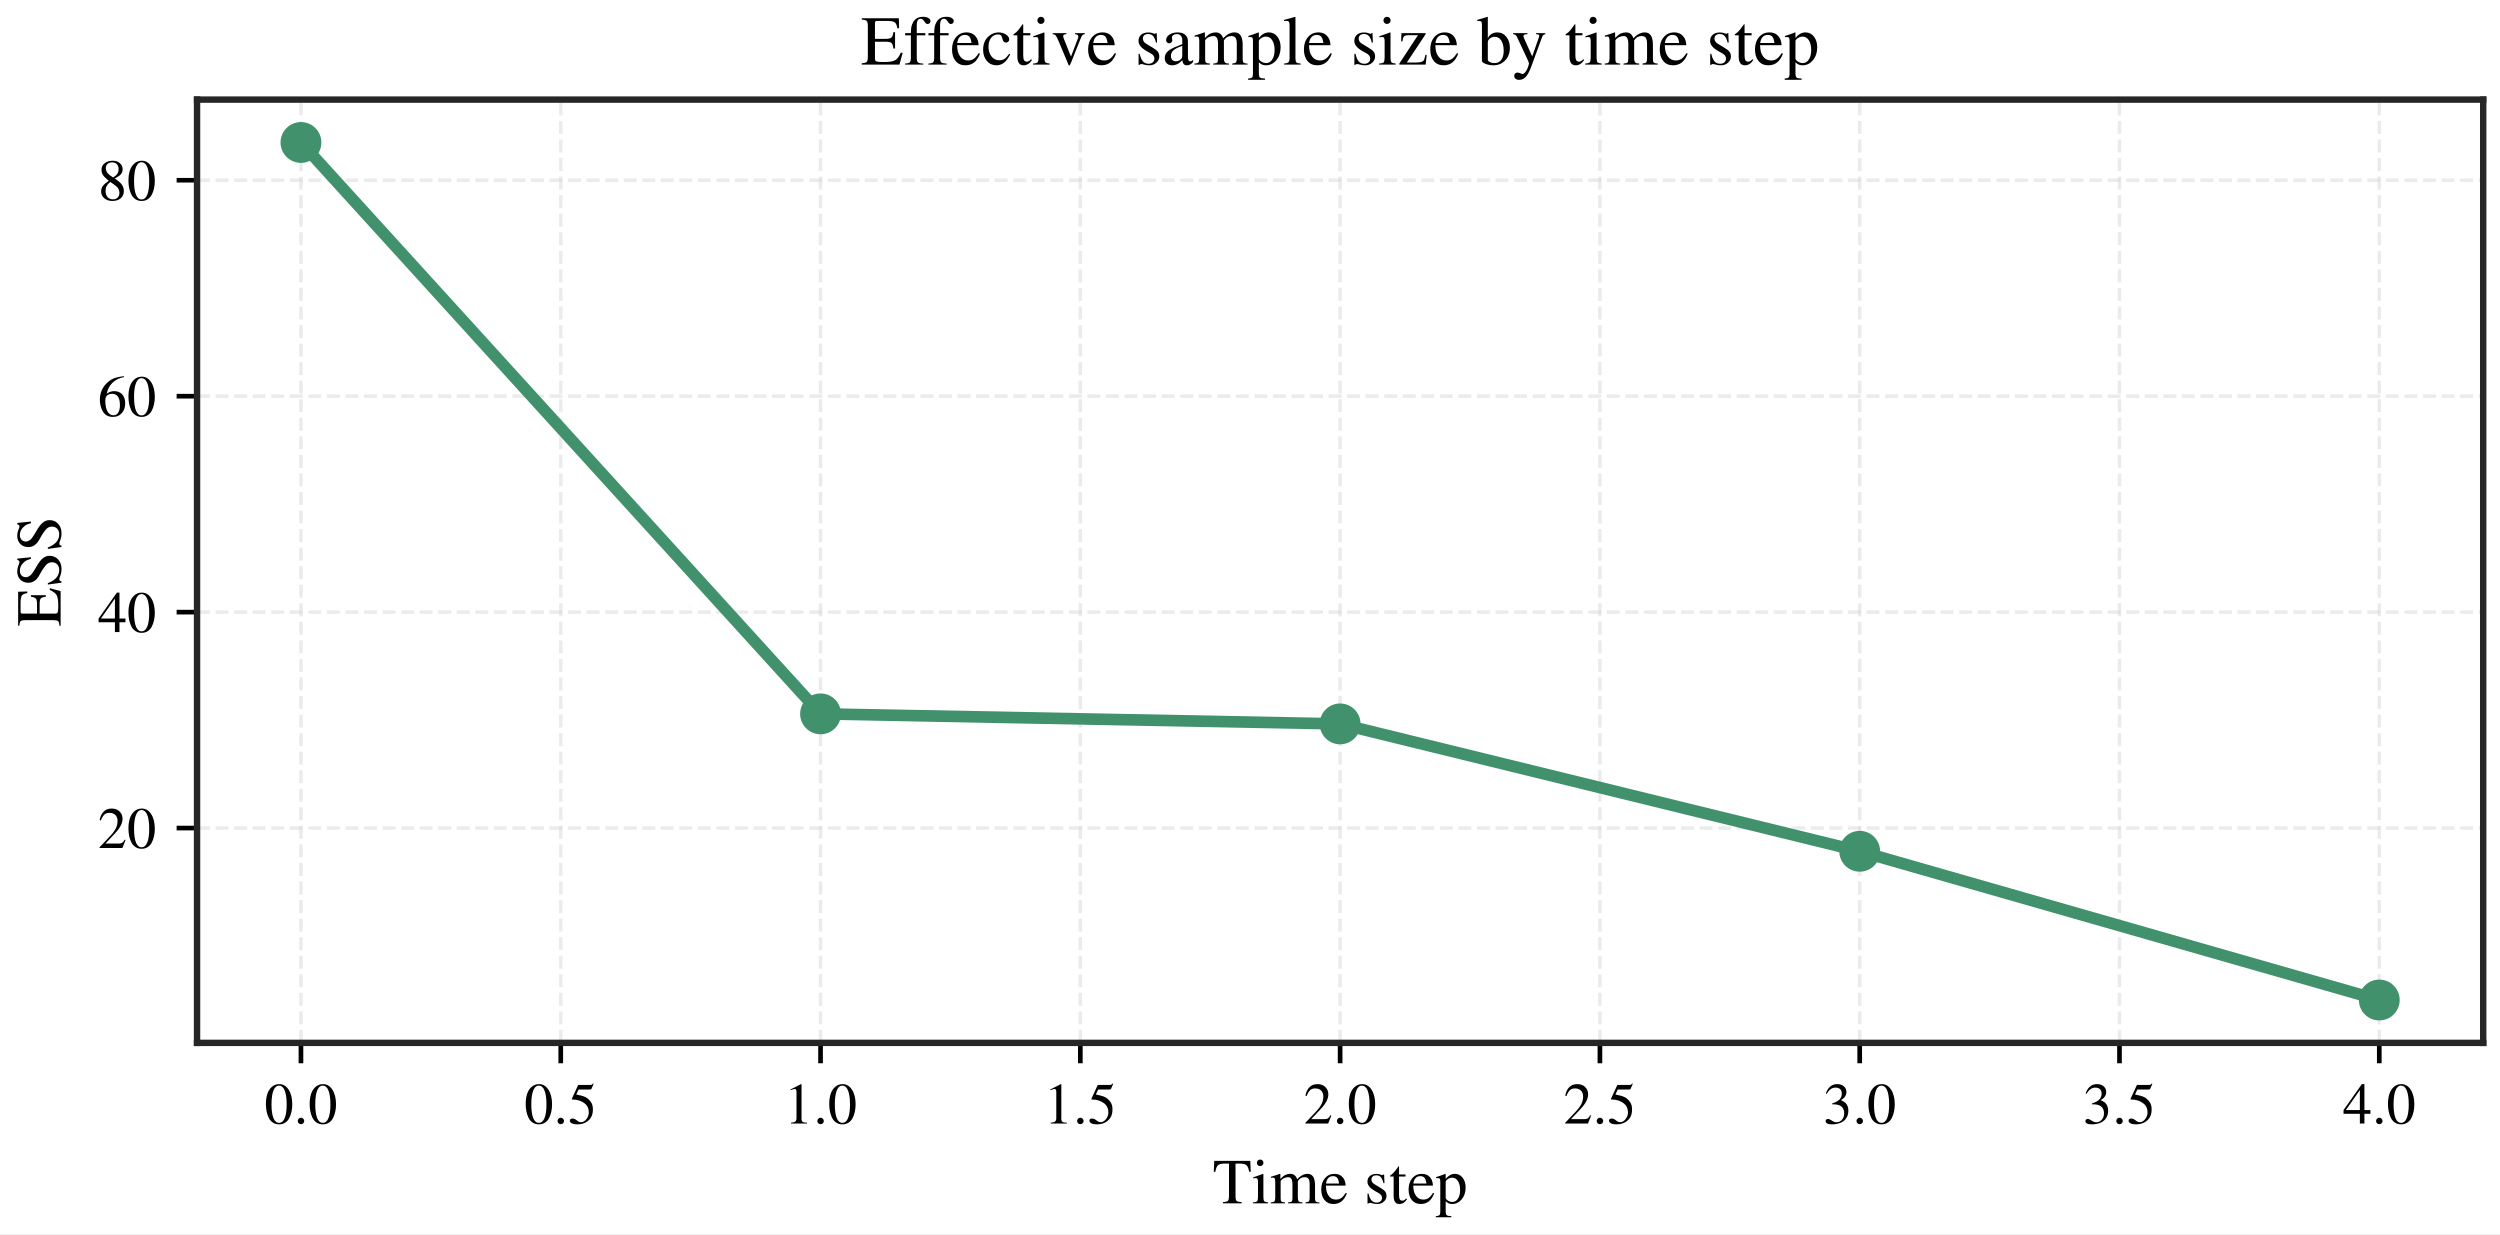
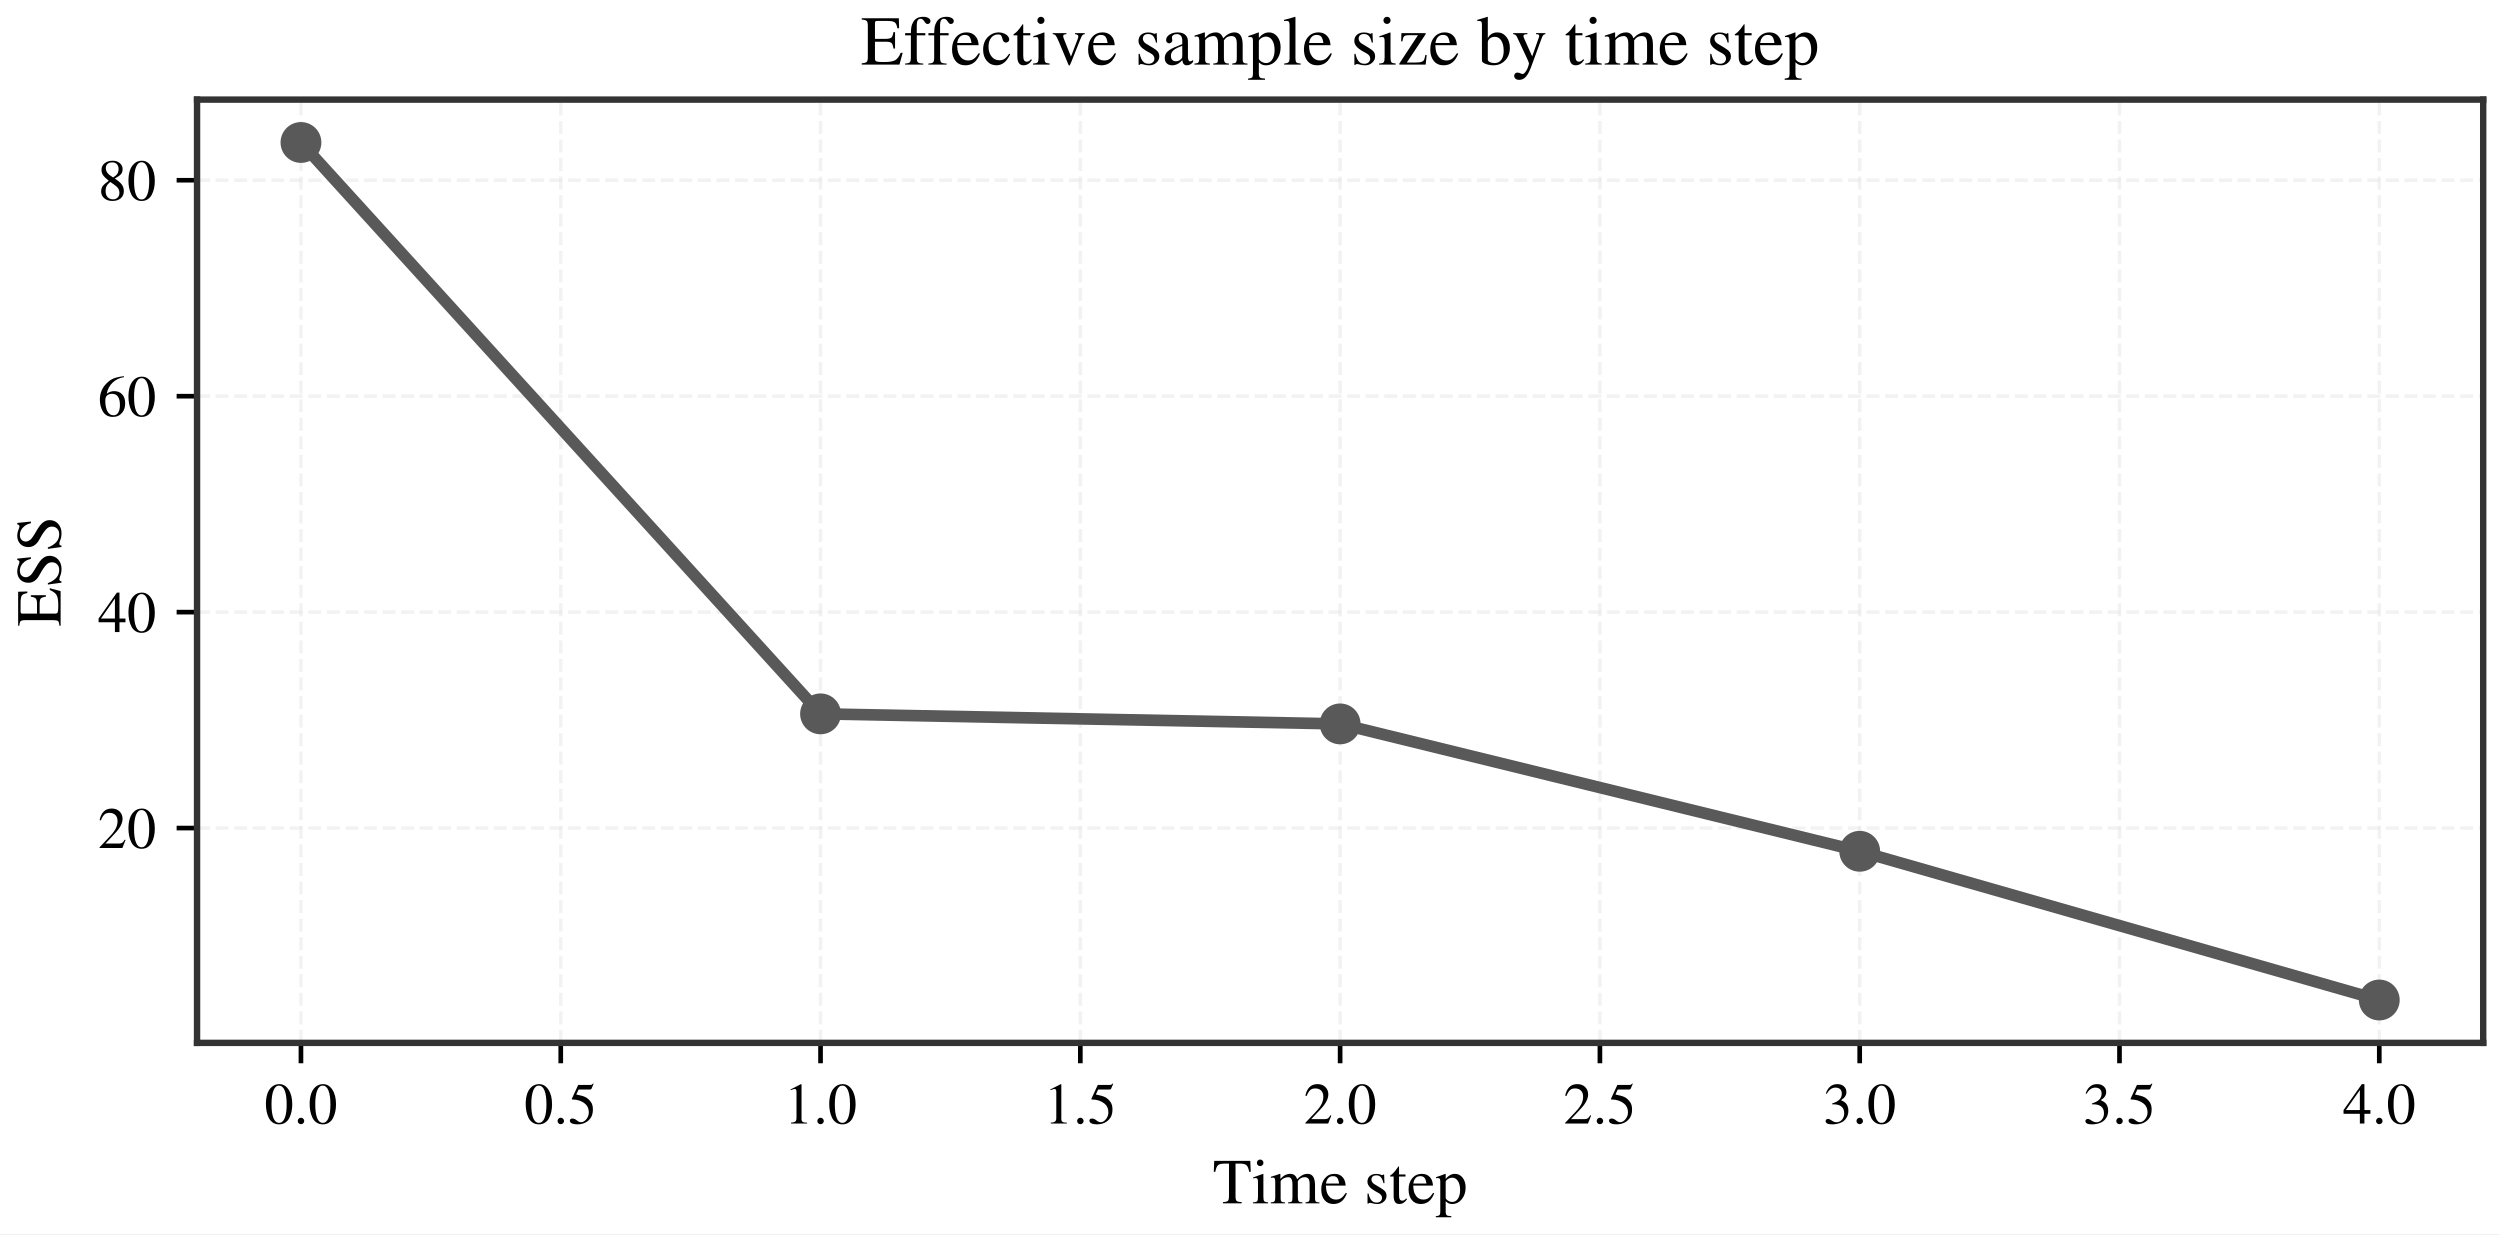
<svg xmlns="http://www.w3.org/2000/svg" xmlns:xlink="http://www.w3.org/1999/xlink" width="428.579pt" height="211.562pt" viewBox="0 0 428.579 211.562" version="1.1">
  <defs>
    <style type="text/css">*{stroke-linejoin: round; stroke-linecap: butt}</style>
  </defs>
  <g id="figure_1">
    <g id="patch_1">
      <path d="M 0 211.562  L 428.579 211.562  L 428.579 -0  L 0 -0  z " style="fill: #ffffff" />
    </g>
    <g id="axes_1">
      <g id="patch_2">
        <path d="M 33.78 178.782  L 425.699 178.782  L 425.699 17.076  L 33.78 17.076  z " style="fill: #ffffff" />
      </g>
      <g id="matplotlib.axis_1">
        <g id="xtick_1">
          <g id="line2d_1">
-             <path d="M 51.594 178.782  L 51.594 17.076  " clip-path="url(#p0d30632538)" style="fill: none; stroke-dasharray: 2.22,0.96; stroke-dashoffset: 0; stroke: #d9d9d9; stroke-opacity: 0.5; stroke-width: 0.6" />
+             <path d="M 51.594 178.782  L 51.594 17.076  " clip-path="url(#p80b88c07f4)" style="fill: none; stroke-dasharray: 2.22,0.96; stroke-dashoffset: 0; stroke: #e6e6e6; stroke-opacity: 0.5; stroke-width: 0.6" />
          </g>
          <g id="line2d_2">
            <defs>
-               <path id="mc3a0db714f" d="M 0 0  L 0 3.5  " style="stroke: #000000; stroke-width: 0.8" />
+               <path id="m77d82cc2f9" d="M 0 0  L 0 3.5  " style="stroke: #000000; stroke-width: 0.8" />
            </defs>
            <g>
-               <use xlink:href="#mc3a0db714f" x="51.594" y="178.782" style="stroke: #000000; stroke-width: 0.8" />
+               <use xlink:href="#m77d82cc2f9" x="51.594" y="178.782" style="stroke: #000000; stroke-width: 0.8" />
            </g>
          </g>
          <g id="text_1">
            <g transform="translate(45.34449 192.6116) scale(0.1 -0.1)">
              <defs>
                <path id="STIXGeneral-Regular-30" d="M 3046 2112  Q 3046 1683 2963 1302  Q 2880 922 2717 602  Q 2554 282 2266 96  Q 1978 -90 1600 -90  Q 1210 -90 915 108  Q 621 307 461 640  Q 301 973 227 1350  Q 154 1728 154 2150  Q 154 2746 301 3222  Q 448 3699 790 4012  Q 1133 4326 1626 4326  Q 2253 4326 2649 3712  Q 3046 3098 3046 2112  z M 2432 2080  Q 2432 3091 2217 3625  Q 2003 4160 1587 4160  Q 1190 4160 979 3622  Q 768 3085 768 2106  Q 768 1120 979 598  Q 1190 77 1600 77  Q 2003 77 2217 598  Q 2432 1120 2432 2080  z " transform="scale(0.015625)" />
                <path id="STIXGeneral-Regular-2e" d="M 1158 275  Q 1158 134 1052 32  Q 947 -70 800 -70  Q 653 -70 550 32  Q 448 134 448 281  Q 448 429 553 534  Q 659 640 806 640  Q 947 640 1052 531  Q 1158 422 1158 275  z " transform="scale(0.015625)" />
              </defs>
              <use xlink:href="#STIXGeneral-Regular-30" />
              <use xlink:href="#STIXGeneral-Regular-2e" transform="translate(49.99999 0)" />
              <use xlink:href="#STIXGeneral-Regular-30" transform="translate(74.99997 0)" />
            </g>
          </g>
        </g>
        <g id="xtick_2">
          <g id="line2d_3">
-             <path d="M 96.131 178.782  L 96.131 17.076  " clip-path="url(#p0d30632538)" style="fill: none; stroke-dasharray: 2.22,0.96; stroke-dashoffset: 0; stroke: #d9d9d9; stroke-opacity: 0.5; stroke-width: 0.6" />
+             <path d="M 96.131 178.782  L 96.131 17.076  " clip-path="url(#p80b88c07f4)" style="fill: none; stroke-dasharray: 2.22,0.96; stroke-dashoffset: 0; stroke: #e6e6e6; stroke-opacity: 0.5; stroke-width: 0.6" />
          </g>
          <g id="line2d_4">
            <g>
-               <use xlink:href="#mc3a0db714f" x="96.131" y="178.782" style="stroke: #000000; stroke-width: 0.8" />
+               <use xlink:href="#m77d82cc2f9" x="96.131" y="178.782" style="stroke: #000000; stroke-width: 0.8" />
            </g>
          </g>
          <g id="text_2">
            <g transform="translate(89.88071 192.6116) scale(0.1 -0.1)">
              <defs>
                <path id="STIXGeneral-Regular-35" d="M 2803 4358  L 2573 3814  Q 2534 3731 2400 3731  L 1158 3731  L 902 3187  Q 1606 3053 1920 2896  Q 2234 2739 2502 2368  Q 2726 2061 2726 1555  Q 2726 1094 2576 780  Q 2426 467 2099 224  Q 1664 -90 1011 -90  Q 646 -90 422 19  Q 198 128 198 307  Q 198 550 486 550  Q 717 550 960 352  Q 1210 147 1414 147  Q 1747 147 2012 480  Q 2278 813 2278 1229  Q 2278 1843 1850 2189  Q 1293 2637 486 2637  Q 410 2637 410 2688  L 416 2720  L 1114 4237  L 2438 4237  Q 2547 4237 2608 4269  Q 2669 4301 2746 4403  L 2803 4358  z " transform="scale(0.015625)" />
              </defs>
              <use xlink:href="#STIXGeneral-Regular-30" />
              <use xlink:href="#STIXGeneral-Regular-2e" transform="translate(49.99999 0)" />
              <use xlink:href="#STIXGeneral-Regular-35" transform="translate(74.99997 0)" />
            </g>
          </g>
        </g>
        <g id="xtick_3">
          <g id="line2d_5">
-             <path d="M 140.667 178.782  L 140.667 17.076  " clip-path="url(#p0d30632538)" style="fill: none; stroke-dasharray: 2.22,0.96; stroke-dashoffset: 0; stroke: #d9d9d9; stroke-opacity: 0.5; stroke-width: 0.6" />
+             <path d="M 140.667 178.782  L 140.667 17.076  " clip-path="url(#p80b88c07f4)" style="fill: none; stroke-dasharray: 2.22,0.96; stroke-dashoffset: 0; stroke: #e6e6e6; stroke-opacity: 0.5; stroke-width: 0.6" />
          </g>
          <g id="line2d_6">
            <g>
-               <use xlink:href="#mc3a0db714f" x="140.667" y="178.782" style="stroke: #000000; stroke-width: 0.8" />
+               <use xlink:href="#m77d82cc2f9" x="140.667" y="178.782" style="stroke: #000000; stroke-width: 0.8" />
            </g>
          </g>
          <g id="text_3">
            <g transform="translate(134.4169 192.6116) scale(0.1 -0.1)">
              <defs>
                <path id="STIXGeneral-Regular-31" d="M 2522 0  L 755 0  L 755 96  Q 1107 115 1235 227  Q 1363 339 1363 608  L 1363 3482  Q 1363 3795 1171 3795  Q 1082 3795 883 3718  L 710 3654  L 710 3744  L 1856 4326  L 1914 4307  L 1914 486  Q 1914 275 2042 185  Q 2170 96 2522 96  L 2522 0  z " transform="scale(0.015625)" />
              </defs>
              <use xlink:href="#STIXGeneral-Regular-31" />
              <use xlink:href="#STIXGeneral-Regular-2e" transform="translate(49.99999 0)" />
              <use xlink:href="#STIXGeneral-Regular-30" transform="translate(74.99997 0)" />
            </g>
          </g>
        </g>
        <g id="xtick_4">
          <g id="line2d_7">
-             <path d="M 185.203 178.782  L 185.203 17.076  " clip-path="url(#p0d30632538)" style="fill: none; stroke-dasharray: 2.22,0.96; stroke-dashoffset: 0; stroke: #d9d9d9; stroke-opacity: 0.5; stroke-width: 0.6" />
+             <path d="M 185.203 178.782  L 185.203 17.076  " clip-path="url(#p80b88c07f4)" style="fill: none; stroke-dasharray: 2.22,0.96; stroke-dashoffset: 0; stroke: #e6e6e6; stroke-opacity: 0.5; stroke-width: 0.6" />
          </g>
          <g id="line2d_8">
            <g>
-               <use xlink:href="#mc3a0db714f" x="185.203" y="178.782" style="stroke: #000000; stroke-width: 0.8" />
+               <use xlink:href="#m77d82cc2f9" x="185.203" y="178.782" style="stroke: #000000; stroke-width: 0.8" />
            </g>
          </g>
          <g id="text_4">
            <g transform="translate(178.9532 192.6116) scale(0.1 -0.1)">
              <use xlink:href="#STIXGeneral-Regular-31" />
              <use xlink:href="#STIXGeneral-Regular-2e" transform="translate(49.99999 0)" />
              <use xlink:href="#STIXGeneral-Regular-35" transform="translate(74.99997 0)" />
            </g>
          </g>
        </g>
        <g id="xtick_5">
          <g id="line2d_9">
-             <path d="M 229.739 178.782  L 229.739 17.076  " clip-path="url(#p0d30632538)" style="fill: none; stroke-dasharray: 2.22,0.96; stroke-dashoffset: 0; stroke: #d9d9d9; stroke-opacity: 0.5; stroke-width: 0.6" />
+             <path d="M 229.739 178.782  L 229.739 17.076  " clip-path="url(#p80b88c07f4)" style="fill: none; stroke-dasharray: 2.22,0.96; stroke-dashoffset: 0; stroke: #e6e6e6; stroke-opacity: 0.5; stroke-width: 0.6" />
          </g>
          <g id="line2d_10">
            <g>
-               <use xlink:href="#mc3a0db714f" x="229.739" y="178.782" style="stroke: #000000; stroke-width: 0.8" />
+               <use xlink:href="#m77d82cc2f9" x="229.739" y="178.782" style="stroke: #000000; stroke-width: 0.8" />
            </g>
          </g>
          <g id="text_5">
            <g transform="translate(223.4894 192.6116) scale(0.1 -0.1)">
              <defs>
                <path id="STIXGeneral-Regular-32" d="M 3034 877  L 2688 0  L 186 0  L 186 77  L 1325 1286  Q 1773 1754 1965 2144  Q 2157 2534 2157 2950  Q 2157 3379 1920 3616  Q 1683 3853 1267 3853  Q 922 3853 720 3673  Q 518 3494 326 3021  L 192 3053  Q 301 3648 630 3987  Q 960 4326 1523 4326  Q 2054 4326 2380 4006  Q 2707 3686 2707 3200  Q 2707 2477 1888 1613  L 832 486  L 2330 486  Q 2541 486 2665 569  Q 2790 653 2944 915  L 3034 877  z " transform="scale(0.015625)" />
              </defs>
              <use xlink:href="#STIXGeneral-Regular-32" />
              <use xlink:href="#STIXGeneral-Regular-2e" transform="translate(49.99999 0)" />
              <use xlink:href="#STIXGeneral-Regular-30" transform="translate(74.99997 0)" />
            </g>
          </g>
        </g>
        <g id="xtick_6">
          <g id="line2d_11">
-             <path d="M 274.276 178.782  L 274.276 17.076  " clip-path="url(#p0d30632538)" style="fill: none; stroke-dasharray: 2.22,0.96; stroke-dashoffset: 0; stroke: #d9d9d9; stroke-opacity: 0.5; stroke-width: 0.6" />
+             <path d="M 274.276 178.782  L 274.276 17.076  " clip-path="url(#p80b88c07f4)" style="fill: none; stroke-dasharray: 2.22,0.96; stroke-dashoffset: 0; stroke: #e6e6e6; stroke-opacity: 0.5; stroke-width: 0.6" />
          </g>
          <g id="line2d_12">
            <g>
-               <use xlink:href="#mc3a0db714f" x="274.276" y="178.782" style="stroke: #000000; stroke-width: 0.8" />
+               <use xlink:href="#m77d82cc2f9" x="274.276" y="178.782" style="stroke: #000000; stroke-width: 0.8" />
            </g>
          </g>
          <g id="text_6">
            <g transform="translate(268.0256 192.6116) scale(0.1 -0.1)">
              <use xlink:href="#STIXGeneral-Regular-32" />
              <use xlink:href="#STIXGeneral-Regular-2e" transform="translate(49.99999 0)" />
              <use xlink:href="#STIXGeneral-Regular-35" transform="translate(74.99997 0)" />
            </g>
          </g>
        </g>
        <g id="xtick_7">
          <g id="line2d_13">
-             <path d="M 318.812 178.782  L 318.812 17.076  " clip-path="url(#p0d30632538)" style="fill: none; stroke-dasharray: 2.22,0.96; stroke-dashoffset: 0; stroke: #d9d9d9; stroke-opacity: 0.5; stroke-width: 0.6" />
+             <path d="M 318.812 178.782  L 318.812 17.076  " clip-path="url(#p80b88c07f4)" style="fill: none; stroke-dasharray: 2.22,0.96; stroke-dashoffset: 0; stroke: #e6e6e6; stroke-opacity: 0.5; stroke-width: 0.6" />
          </g>
          <g id="line2d_14">
            <g>
-               <use xlink:href="#mc3a0db714f" x="318.812" y="178.782" style="stroke: #000000; stroke-width: 0.8" />
+               <use xlink:href="#m77d82cc2f9" x="318.812" y="178.782" style="stroke: #000000; stroke-width: 0.8" />
            </g>
          </g>
          <g id="text_7">
            <g transform="translate(312.5618 192.6116) scale(0.1 -0.1)">
              <defs>
                <path id="STIXGeneral-Regular-33" d="M 390 3264  L 288 3290  Q 435 3770 748 4048  Q 1062 4326 1542 4326  Q 1990 4326 2265 4083  Q 2541 3840 2541 3450  Q 2541 2925 1946 2566  Q 2298 2413 2477 2227  Q 2758 1914 2758 1402  Q 2758 890 2464 506  Q 2246 211 1840 60  Q 1434 -90 979 -90  Q 262 -90 262 275  Q 262 378 339 442  Q 416 506 525 506  Q 685 506 915 339  Q 1197 141 1466 141  Q 1818 141 2058 425  Q 2298 710 2298 1120  Q 2298 1856 1632 2048  Q 1434 2112 979 2112  L 979 2202  Q 1338 2323 1517 2432  Q 2035 2726 2035 3290  Q 2035 3610 1852 3776  Q 1670 3942 1344 3942  Q 768 3942 390 3264  z " transform="scale(0.015625)" />
              </defs>
              <use xlink:href="#STIXGeneral-Regular-33" />
              <use xlink:href="#STIXGeneral-Regular-2e" transform="translate(49.99999 0)" />
              <use xlink:href="#STIXGeneral-Regular-30" transform="translate(74.99997 0)" />
            </g>
          </g>
        </g>
        <g id="xtick_8">
          <g id="line2d_15">
-             <path d="M 363.348 178.782  L 363.348 17.076  " clip-path="url(#p0d30632538)" style="fill: none; stroke-dasharray: 2.22,0.96; stroke-dashoffset: 0; stroke: #d9d9d9; stroke-opacity: 0.5; stroke-width: 0.6" />
+             <path d="M 363.348 178.782  L 363.348 17.076  " clip-path="url(#p80b88c07f4)" style="fill: none; stroke-dasharray: 2.22,0.96; stroke-dashoffset: 0; stroke: #e6e6e6; stroke-opacity: 0.5; stroke-width: 0.6" />
          </g>
          <g id="line2d_16">
            <g>
-               <use xlink:href="#mc3a0db714f" x="363.348" y="178.782" style="stroke: #000000; stroke-width: 0.8" />
+               <use xlink:href="#m77d82cc2f9" x="363.348" y="178.782" style="stroke: #000000; stroke-width: 0.8" />
            </g>
          </g>
          <g id="text_8">
            <g transform="translate(357.098 192.6116) scale(0.1 -0.1)">
              <use xlink:href="#STIXGeneral-Regular-33" />
              <use xlink:href="#STIXGeneral-Regular-2e" transform="translate(49.99999 0)" />
              <use xlink:href="#STIXGeneral-Regular-35" transform="translate(74.99997 0)" />
            </g>
          </g>
        </g>
        <g id="xtick_9">
          <g id="line2d_17">
-             <path d="M 407.884 178.782  L 407.884 17.076  " clip-path="url(#p0d30632538)" style="fill: none; stroke-dasharray: 2.22,0.96; stroke-dashoffset: 0; stroke: #d9d9d9; stroke-opacity: 0.5; stroke-width: 0.6" />
+             <path d="M 407.884 178.782  L 407.884 17.076  " clip-path="url(#p80b88c07f4)" style="fill: none; stroke-dasharray: 2.22,0.96; stroke-dashoffset: 0; stroke: #e6e6e6; stroke-opacity: 0.5; stroke-width: 0.6" />
          </g>
          <g id="line2d_18">
            <g>
-               <use xlink:href="#mc3a0db714f" x="407.884" y="178.782" style="stroke: #000000; stroke-width: 0.8" />
+               <use xlink:href="#m77d82cc2f9" x="407.884" y="178.782" style="stroke: #000000; stroke-width: 0.8" />
            </g>
          </g>
          <g id="text_9">
            <g transform="translate(401.6343 192.6116) scale(0.1 -0.1)">
              <defs>
                <path id="STIXGeneral-Regular-34" d="M 3027 1069  L 2368 1069  L 2368 0  L 1869 0  L 1869 1069  L 77 1069  L 77 1478  L 2086 4326  L 2368 4326  L 2368 1478  L 3027 1478  L 3027 1069  z M 1869 1478  L 1869 3674  L 333 1478  L 1869 1478  z " transform="scale(0.015625)" />
              </defs>
              <use xlink:href="#STIXGeneral-Regular-34" />
              <use xlink:href="#STIXGeneral-Regular-2e" transform="translate(49.99999 0)" />
              <use xlink:href="#STIXGeneral-Regular-30" transform="translate(74.99997 0)" />
            </g>
          </g>
        </g>
        <g id="text_10">
          <g transform="translate(207.8932 206.2945) scale(0.11 -0.11)">
            <defs>
              <path id="STIXGeneral-Regular-54" d="M 3795 3149  L 3642 3149  Q 3539 3674 3353 3821  Q 3168 3968 2656 3968  L 2278 3968  L 2278 710  Q 2278 346 2387 243  Q 2496 141 2893 122  L 2893 0  L 1024 0  L 1024 122  Q 1427 147 1526 256  Q 1626 365 1626 787  L 1626 3968  L 1242 3968  Q 723 3968 540 3817  Q 358 3667 262 3149  L 109 3149  L 154 4237  L 3750 4237  L 3795 3149  z " transform="scale(0.015625)" />
              <path id="STIXGeneral-Regular-69" d="M 1152 4045  Q 1152 3904 1056 3811  Q 960 3718 819 3718  Q 685 3718 592 3811  Q 499 3904 499 4045  Q 499 4179 595 4275  Q 691 4371 826 4371  Q 966 4371 1059 4275  Q 1152 4179 1152 4045  z M 1619 0  L 102 0  L 102 96  Q 435 115 521 211  Q 608 307 608 666  L 608 2118  Q 608 2342 563 2432  Q 518 2522 397 2522  Q 243 2522 128 2490  L 128 2592  L 1120 2944  L 1146 2918  L 1146 672  Q 1146 314 1226 218  Q 1306 122 1619 96  L 1619 0  z " transform="scale(0.015625)" />
              <path id="STIXGeneral-Regular-6d" d="M 4960 0  L 3565 0  L 3565 96  Q 3834 122 3907 208  Q 3981 294 3981 576  L 3981 1894  Q 3981 2278 3869 2444  Q 3757 2611 3488 2611  Q 3264 2611 3107 2521  Q 2950 2432 2803 2221  L 2803 608  Q 2803 301 2896 201  Q 2989 102 3264 96  L 3264 0  L 1830 0  L 1830 96  Q 2112 115 2189 188  Q 2266 262 2266 550  L 2266 1901  Q 2266 2611 1850 2611  Q 1670 2611 1468 2531  Q 1267 2451 1171 2336  Q 1088 2240 1088 2227  L 1088 448  Q 1088 243 1177 176  Q 1267 109 1523 96  L 1523 0  L 102 0  L 102 96  Q 371 102 460 195  Q 550 288 550 563  L 550 2150  Q 550 2387 499 2480  Q 448 2573 326 2573  Q 230 2573 122 2547  L 122 2656  Q 557 2778 1011 2944  L 1062 2925  L 1062 2451  L 1075 2451  Q 1363 2752 1584 2848  Q 1805 2944 2054 2944  Q 2560 2944 2733 2406  Q 3232 2944 3776 2944  Q 4518 2944 4518 1792  L 4518 493  Q 4518 282 4582 202  Q 4646 122 4794 109  L 4960 96  L 4960 0  z " transform="scale(0.015625)" />
              <path id="STIXGeneral-Regular-65" d="M 2611 1050  L 2714 1005  Q 2330 -64 1376 -64  Q 813 -64 486 329  Q 160 723 160 1389  Q 160 2074 525 2509  Q 890 2944 1485 2944  Q 2061 2944 2374 2502  Q 2560 2246 2592 1773  L 621 1773  Q 646 1370 700 1158  Q 755 947 915 730  Q 1184 378 1626 378  Q 1939 378 2153 531  Q 2368 685 2611 1050  z M 634 1978  L 1939 1978  Q 1882 2381 1750 2547  Q 1619 2714 1312 2714  Q 1043 2714 864 2525  Q 685 2336 634 1978  z " transform="scale(0.015625)" />
              <path id="STIXGeneral-Regular-20" transform="scale(0.015625)" />
              <path id="STIXGeneral-Regular-73" d="M 998 1926  L 1664 1523  Q 1984 1331 2105 1164  Q 2227 998 2227 736  Q 2227 416 1961 176  Q 1696 -64 1331 -64  Q 1030 -64 864 -6  Q 691 51 570 51  Q 461 51 416 -26  L 333 -26  L 333 979  L 435 979  Q 538 512 730 294  Q 922 77 1248 77  Q 1485 77 1632 211  Q 1779 346 1779 550  Q 1779 845 1440 1030  L 1094 1222  Q 326 1651 326 2150  Q 326 2522 566 2730  Q 806 2938 1210 2938  Q 1491 2938 1638 2867  Q 1754 2816 1818 2816  Q 1862 2816 1920 2880  L 1990 2880  L 2022 2010  L 1926 2010  Q 1818 2445 1654 2621  Q 1491 2797 1203 2797  Q 986 2797 854 2688  Q 723 2579 723 2362  Q 723 2253 796 2128  Q 870 2003 998 1926  z " transform="scale(0.015625)" />
              <path id="STIXGeneral-Regular-74" d="M 1702 493  L 1786 422  Q 1478 -64 1011 -64  Q 448 -64 448 749  L 448 2675  L 109 2675  Q 83 2694 83 2720  Q 83 2771 192 2842  Q 435 2982 813 3526  Q 826 3546 874 3606  Q 922 3667 941 3706  Q 986 3706 986 3622  L 986 2880  L 1632 2880  L 1632 2675  L 986 2675  L 986 845  Q 986 538 1062 403  Q 1139 269 1318 269  Q 1510 269 1702 493  z " transform="scale(0.015625)" />
              <path id="STIXGeneral-Regular-70" d="M 1018 2931  L 1018 2438  Q 1421 2944 1939 2944  Q 2406 2944 2707 2560  Q 3008 2176 3008 1581  Q 3008 883 2621 409  Q 2234 -64 1664 -64  Q 1466 -64 1328 -6  Q 1190 51 1018 211  L 1018 -794  Q 1018 -1094 1120 -1180  Q 1222 -1267 1581 -1274  L 1581 -1389  L 32 -1389  L 32 -1280  Q 314 -1254 397 -1171  Q 480 -1088 480 -838  L 480 2157  Q 480 2381 429 2451  Q 378 2522 218 2522  Q 115 2522 58 2515  L 58 2618  Q 506 2752 979 2944  L 1018 2931  z M 1018 2138  L 1018 563  Q 1018 422 1238 281  Q 1459 141 1683 141  Q 2029 141 2243 467  Q 2458 794 2458 1325  Q 2458 1888 2243 2224  Q 2029 2560 1670 2560  Q 1446 2560 1232 2419  Q 1018 2278 1018 2138  z " transform="scale(0.015625)" />
            </defs>
            <use xlink:href="#STIXGeneral-Regular-54" />
            <use xlink:href="#STIXGeneral-Regular-69" transform="translate(61.09999 0)" />
            <use xlink:href="#STIXGeneral-Regular-6d" transform="translate(88.89998 0)" />
            <use xlink:href="#STIXGeneral-Regular-65" transform="translate(166.7 0)" />
            <use xlink:href="#STIXGeneral-Regular-20" transform="translate(211.1 0)" />
            <use xlink:href="#STIXGeneral-Regular-73" transform="translate(236.0999 0)" />
            <use xlink:href="#STIXGeneral-Regular-74" transform="translate(274.9999 0)" />
            <use xlink:href="#STIXGeneral-Regular-65" transform="translate(302.7999 0)" />
            <use xlink:href="#STIXGeneral-Regular-70" transform="translate(347.1999 0)" />
          </g>
        </g>
      </g>
      <g id="matplotlib.axis_2">
        <g id="ytick_1">
          <g id="line2d_19">
-             <path d="M 33.78 141.954  L 425.699 141.954  " clip-path="url(#p0d30632538)" style="fill: none; stroke-dasharray: 2.22,0.96; stroke-dashoffset: 0; stroke: #d9d9d9; stroke-opacity: 0.5; stroke-width: 0.6" />
+             <path d="M 33.78 141.954  L 425.699 141.954  " clip-path="url(#p80b88c07f4)" style="fill: none; stroke-dasharray: 2.22,0.96; stroke-dashoffset: 0; stroke: #e6e6e6; stroke-opacity: 0.5; stroke-width: 0.6" />
          </g>
          <g id="line2d_20">
            <defs>
-               <path id="mabd008c5ee" d="M 0 0  L -3.5 0  " style="stroke: #000000; stroke-width: 0.8" />
+               <path id="m34269aa0e5" d="M 0 0  L -3.5 0  " style="stroke: #000000; stroke-width: 0.8" />
            </defs>
            <g>
-               <use xlink:href="#mabd008c5ee" x="33.78" y="141.954" style="stroke: #000000; stroke-width: 0.8" />
+               <use xlink:href="#m34269aa0e5" x="33.78" y="141.954" style="stroke: #000000; stroke-width: 0.8" />
            </g>
          </g>
          <g id="text_11">
            <g transform="translate(16.78 145.3693) scale(0.1 -0.1)">
              <use xlink:href="#STIXGeneral-Regular-32" />
              <use xlink:href="#STIXGeneral-Regular-30" transform="translate(49.99999 0)" />
            </g>
          </g>
        </g>
        <g id="ytick_2">
          <g id="line2d_21">
-             <path d="M 33.78 104.936  L 425.699 104.936  " clip-path="url(#p0d30632538)" style="fill: none; stroke-dasharray: 2.22,0.96; stroke-dashoffset: 0; stroke: #d9d9d9; stroke-opacity: 0.5; stroke-width: 0.6" />
+             <path d="M 33.78 104.936  L 425.699 104.936  " clip-path="url(#p80b88c07f4)" style="fill: none; stroke-dasharray: 2.22,0.96; stroke-dashoffset: 0; stroke: #e6e6e6; stroke-opacity: 0.5; stroke-width: 0.6" />
          </g>
          <g id="line2d_22">
            <g>
-               <use xlink:href="#mabd008c5ee" x="33.78" y="104.936" style="stroke: #000000; stroke-width: 0.8" />
+               <use xlink:href="#m34269aa0e5" x="33.78" y="104.936" style="stroke: #000000; stroke-width: 0.8" />
            </g>
          </g>
          <g id="text_12">
            <g transform="translate(16.78 108.3506) scale(0.1 -0.1)">
              <use xlink:href="#STIXGeneral-Regular-34" />
              <use xlink:href="#STIXGeneral-Regular-30" transform="translate(49.99999 0)" />
            </g>
          </g>
        </g>
        <g id="ytick_3">
          <g id="line2d_23">
-             <path d="M 33.78 67.917  L 425.699 67.917  " clip-path="url(#p0d30632538)" style="fill: none; stroke-dasharray: 2.22,0.96; stroke-dashoffset: 0; stroke: #d9d9d9; stroke-opacity: 0.5; stroke-width: 0.6" />
+             <path d="M 33.78 67.917  L 425.699 67.917  " clip-path="url(#p80b88c07f4)" style="fill: none; stroke-dasharray: 2.22,0.96; stroke-dashoffset: 0; stroke: #e6e6e6; stroke-opacity: 0.5; stroke-width: 0.6" />
          </g>
          <g id="line2d_24">
            <g>
-               <use xlink:href="#mabd008c5ee" x="33.78" y="67.917" style="stroke: #000000; stroke-width: 0.8" />
+               <use xlink:href="#m34269aa0e5" x="33.78" y="67.917" style="stroke: #000000; stroke-width: 0.8" />
            </g>
          </g>
          <g id="text_13">
            <g transform="translate(16.78 71.33186) scale(0.1 -0.1)">
              <defs>
                <path id="STIXGeneral-Regular-36" d="M 2854 4378  L 2867 4275  Q 2112 4154 1606 3664  Q 1101 3174 973 2451  Q 1344 2739 1786 2739  Q 2349 2739 2672 2380  Q 2995 2022 2995 1402  Q 2995 774 2669 378  Q 2291 -90 1651 -90  Q 870 -90 518 557  Q 218 1107 218 1786  Q 218 2835 915 3552  Q 1312 3962 1731 4131  Q 2150 4301 2854 4378  z M 2419 1203  Q 2419 2445 1555 2445  Q 1235 2445 1024 2275  Q 813 2106 813 1702  Q 813 954 1046 522  Q 1280 90 1722 90  Q 2061 90 2240 394  Q 2419 698 2419 1203  z " transform="scale(0.015625)" />
              </defs>
              <use xlink:href="#STIXGeneral-Regular-36" />
              <use xlink:href="#STIXGeneral-Regular-30" transform="translate(49.99999 0)" />
            </g>
          </g>
        </g>
        <g id="ytick_4">
          <g id="line2d_25">
-             <path d="M 33.78 30.898  L 425.699 30.898  " clip-path="url(#p0d30632538)" style="fill: none; stroke-dasharray: 2.22,0.96; stroke-dashoffset: 0; stroke: #d9d9d9; stroke-opacity: 0.5; stroke-width: 0.6" />
+             <path d="M 33.78 30.898  L 425.699 30.898  " clip-path="url(#p80b88c07f4)" style="fill: none; stroke-dasharray: 2.22,0.96; stroke-dashoffset: 0; stroke: #e6e6e6; stroke-opacity: 0.5; stroke-width: 0.6" />
          </g>
          <g id="line2d_26">
            <g>
-               <use xlink:href="#mabd008c5ee" x="33.78" y="30.898" style="stroke: #000000; stroke-width: 0.8" />
+               <use xlink:href="#m34269aa0e5" x="33.78" y="30.898" style="stroke: #000000; stroke-width: 0.8" />
            </g>
          </g>
          <g id="text_14">
            <g transform="translate(16.78 34.31315) scale(0.1 -0.1)">
              <defs>
                <path id="STIXGeneral-Regular-38" d="M 2848 992  Q 2848 499 2505 204  Q 2163 -90 1587 -90  Q 1050 -90 704 204  Q 358 499 358 954  Q 358 1293 524 1533  Q 691 1773 1190 2125  Q 710 2522 553 2765  Q 397 3008 397 3328  Q 397 3782 745 4054  Q 1094 4326 1638 4326  Q 2106 4326 2410 4060  Q 2714 3795 2714 3411  Q 2714 3059 2531 2848  Q 2349 2637 1856 2374  Q 2432 1990 2640 1689  Q 2848 1389 2848 992  z M 2272 3411  Q 2272 3744 2086 3945  Q 1901 4147 1574 4147  Q 1248 4147 1059 3977  Q 870 3808 870 3513  Q 870 3219 1059 2979  Q 1248 2739 1670 2490  Q 1997 2682 2134 2896  Q 2272 3110 2272 3411  z M 1734 1741  L 1357 1997  Q 1075 1766 960 1545  Q 845 1325 845 1011  Q 845 576 1065 333  Q 1286 90 1658 90  Q 1971 90 2166 285  Q 2362 480 2362 794  Q 2362 1082 2214 1299  Q 2067 1517 1734 1741  z " transform="scale(0.015625)" />
              </defs>
              <use xlink:href="#STIXGeneral-Regular-38" />
              <use xlink:href="#STIXGeneral-Regular-30" transform="translate(49.99999 0)" />
            </g>
          </g>
        </g>
        <g id="text_15">
          <g transform="translate(10.39266 107.4042) rotate(-90) scale(0.11 -0.11)">
            <defs>
              <path id="STIXGeneral-Regular-45" d="M 3821 1082  L 3526 0  L 77 0  L 77 122  Q 442 147 538 252  Q 634 358 634 730  L 634 3520  Q 634 3878 534 3987  Q 435 4096 77 4115  L 77 4237  L 3469 4237  L 3494 3322  L 3334 3322  Q 3264 3750 3085 3872  Q 2906 3994 2349 3994  L 1510 3994  Q 1370 3994 1328 3952  Q 1286 3910 1286 3763  L 1286 2355  L 2253 2355  Q 2656 2355 2787 2470  Q 2918 2586 2976 2970  L 3123 2970  L 3123 1472  L 2976 1472  Q 2918 1875 2790 1984  Q 2662 2093 2253 2093  L 1286 2093  L 1286 538  Q 1286 346 1420 291  Q 1555 237 1933 237  L 2163 237  Q 2848 237 3136 403  Q 3424 570 3642 1082  L 3821 1082  z " transform="scale(0.015625)" />
              <path id="STIXGeneral-Regular-53" d="M 3002 2963  L 2842 2963  Q 2733 3360 2579 3565  Q 2189 4064 1651 4064  Q 1357 4064 1181 3894  Q 1005 3725 1005 3456  Q 1005 3328 1069 3206  Q 1133 3085 1206 2998  Q 1280 2912 1465 2784  Q 1651 2656 1766 2589  Q 1882 2522 2150 2362  Q 2669 2061 2905 1763  Q 3142 1466 3142 1107  Q 3142 576 2771 243  Q 2400 -90 1837 -90  Q 1421 -90 1082 58  Q 915 128 781 128  Q 704 128 653 70  Q 602 13 602 -83  L 461 -83  L 275 1274  L 416 1274  Q 845 141 1734 141  Q 2074 141 2285 342  Q 2496 544 2496 858  Q 2496 1158 2310 1363  Q 2003 1696 1235 2106  Q 454 2522 454 3206  Q 454 3718 768 4022  Q 1082 4326 1568 4326  Q 1907 4326 2240 4186  Q 2413 4109 2522 4109  Q 2688 4109 2726 4326  L 2861 4326  L 3002 2963  z " transform="scale(0.015625)" />
            </defs>
            <use xlink:href="#STIXGeneral-Regular-45" />
            <use xlink:href="#STIXGeneral-Regular-53" transform="translate(61.09999 0)" />
            <use xlink:href="#STIXGeneral-Regular-53" transform="translate(116.7 0)" />
          </g>
        </g>
      </g>
      <g id="line2d_27">
-         <path d="M 51.594 24.426  L 140.667 122.378  L 229.739 124.099  L 318.812 145.936  L 407.884 171.432  " clip-path="url(#p0d30632538)" style="fill: none; stroke: #40916c; stroke-width: 2; stroke-linecap: square" />
+         <path d="M 51.594 24.426  L 140.667 122.378  L 229.739 124.099  L 318.812 145.936  L 407.884 171.432  " clip-path="url(#p80b88c07f4)" style="fill: none; stroke: #595959; stroke-width: 2; stroke-linecap: square" />
        <defs>
-           <path id="m0fd7367bc8" d="M 0 3  C 0.796 3 1.559 2.684 2.121 2.121  C 2.684 1.559 3 0.796 3 0  C 3 -0.796 2.684 -1.559 2.121 -2.121  C 1.559 -2.684 0.796 -3 0 -3  C -0.796 -3 -1.559 -2.684 -2.121 -2.121  C -2.684 -1.559 -3 -0.796 -3 0  C -3 0.796 -2.684 1.559 -2.121 2.121  C -1.559 2.684 -0.796 3 0 3  z " style="stroke: #40916c" />
+           <path id="m3b6e6bee30" d="M 0 3  C 0.796 3 1.559 2.684 2.121 2.121  C 2.684 1.559 3 0.796 3 0  C 3 -0.796 2.684 -1.559 2.121 -2.121  C 1.559 -2.684 0.796 -3 0 -3  C -0.796 -3 -1.559 -2.684 -2.121 -2.121  C -2.684 -1.559 -3 -0.796 -3 0  C -3 0.796 -2.684 1.559 -2.121 2.121  C -1.559 2.684 -0.796 3 0 3  z " style="stroke: #595959" />
        </defs>
-         <g clip-path="url(#p0d30632538)">
-           <use xlink:href="#m0fd7367bc8" x="51.594" y="24.426" style="fill: #40916c; stroke: #40916c" />
-           <use xlink:href="#m0fd7367bc8" x="140.667" y="122.378" style="fill: #40916c; stroke: #40916c" />
-           <use xlink:href="#m0fd7367bc8" x="229.739" y="124.099" style="fill: #40916c; stroke: #40916c" />
-           <use xlink:href="#m0fd7367bc8" x="318.812" y="145.936" style="fill: #40916c; stroke: #40916c" />
-           <use xlink:href="#m0fd7367bc8" x="407.884" y="171.432" style="fill: #40916c; stroke: #40916c" />
+         <g clip-path="url(#p80b88c07f4)">
+           <use xlink:href="#m3b6e6bee30" x="51.594" y="24.426" style="fill: #595959; stroke: #595959" />
+           <use xlink:href="#m3b6e6bee30" x="140.667" y="122.378" style="fill: #595959; stroke: #595959" />
+           <use xlink:href="#m3b6e6bee30" x="229.739" y="124.099" style="fill: #595959; stroke: #595959" />
+           <use xlink:href="#m3b6e6bee30" x="318.812" y="145.936" style="fill: #595959; stroke: #595959" />
+           <use xlink:href="#m3b6e6bee30" x="407.884" y="171.432" style="fill: #595959; stroke: #595959" />
        </g>
      </g>
      <g id="patch_3">
-         <path d="M 33.78 178.782  L 33.78 17.076  " style="fill: none; stroke: #262626; stroke-width: 1.1; stroke-linejoin: miter; stroke-linecap: square" />
+         <path d="M 33.78 178.782  L 33.78 17.076  " style="fill: none; stroke: #333333; stroke-width: 1.1; stroke-linejoin: miter; stroke-linecap: square" />
      </g>
      <g id="patch_4">
-         <path d="M 425.699 178.782  L 425.699 17.076  " style="fill: none; stroke: #262626; stroke-width: 1.1; stroke-linejoin: miter; stroke-linecap: square" />
+         <path d="M 425.699 178.782  L 425.699 17.076  " style="fill: none; stroke: #333333; stroke-width: 1.1; stroke-linejoin: miter; stroke-linecap: square" />
      </g>
      <g id="patch_5">
-         <path d="M 33.78 178.782  L 425.699 178.782  " style="fill: none; stroke: #262626; stroke-width: 1.1; stroke-linejoin: miter; stroke-linecap: square" />
+         <path d="M 33.78 178.782  L 425.699 178.782  " style="fill: none; stroke: #333333; stroke-width: 1.1; stroke-linejoin: miter; stroke-linecap: square" />
      </g>
      <g id="patch_6">
-         <path d="M 33.78 17.076  L 425.699 17.076  " style="fill: none; stroke: #262626; stroke-width: 1.1; stroke-linejoin: miter; stroke-linecap: square" />
+         <path d="M 33.78 17.076  L 425.699 17.076  " style="fill: none; stroke: #333333; stroke-width: 1.1; stroke-linejoin: miter; stroke-linecap: square" />
      </g>
      <g id="text_16">
        <g transform="translate(147.5853 11.07563) scale(0.12 -0.12)">
          <defs>
            <path id="STIXGeneral-Regular-66" d="M 134 2880  L 659 2880  Q 666 3264 710 3478  Q 755 3693 883 3910  Q 1152 4371 1786 4371  Q 2074 4371 2262 4259  Q 2451 4147 2451 3974  Q 2451 3866 2374 3789  Q 2298 3712 2182 3712  Q 2029 3712 1894 3942  Q 1741 4192 1555 4192  Q 1197 4192 1197 3622  L 1197 2880  L 1978 2880  L 1978 2675  L 1197 2675  L 1197 666  Q 1197 307 1299 208  Q 1402 109 1792 96  L 1792 0  L 128 0  L 128 96  Q 474 115 566 214  Q 659 314 659 666  L 659 2675  L 134 2675  L 134 2880  z " transform="scale(0.015625)" />
            <path id="STIXGeneral-Regular-63" d="M 2547 998  L 2637 941  Q 2362 403 2112 205  Q 1786 -64 1376 -64  Q 845 -64 502 336  Q 160 736 160 1357  Q 160 2170 698 2618  Q 1094 2944 1562 2944  Q 1965 2944 2256 2749  Q 2547 2554 2547 2285  Q 2547 2176 2457 2096  Q 2368 2016 2246 2016  Q 2022 2016 1939 2310  L 1901 2451  Q 1850 2630 1773 2694  Q 1696 2758 1523 2758  Q 1133 2758 893 2451  Q 653 2144 653 1645  Q 653 1094 928 745  Q 1203 397 1645 397  Q 1920 397 2118 528  Q 2317 659 2547 998  z " transform="scale(0.015625)" />
            <path id="STIXGeneral-Regular-76" d="M 3053 2880  L 3053 2784  Q 2906 2771 2835 2688  Q 2765 2605 2637 2285  L 1818 230  Q 1690 -90 1638 -90  Q 1587 -90 1523 77  Q 1510 96 1497 141  Q 1485 186 1472 211  L 704 2048  Q 499 2534 403 2652  Q 307 2771 122 2784  L 122 2880  L 1376 2880  L 1376 2784  Q 1210 2771 1146 2732  Q 1082 2694 1082 2611  Q 1082 2509 1139 2368  L 1792 730  L 2426 2387  Q 2464 2483 2464 2579  Q 2464 2758 2163 2784  L 2163 2880  L 3053 2880  z " transform="scale(0.015625)" />
            <path id="STIXGeneral-Regular-61" d="M 2829 422  L 2829 243  Q 2586 -64 2253 -64  Q 1888 -64 1843 403  L 1837 403  Q 1427 -64 909 -64  Q 608 -64 422 112  Q 237 288 237 602  Q 237 1050 685 1350  Q 992 1555 1837 1869  L 1837 2214  Q 1837 2502 1699 2646  Q 1562 2790 1338 2790  Q 1146 2790 1018 2697  Q 890 2605 890 2477  Q 890 2419 909 2348  Q 928 2278 928 2208  Q 928 2112 841 2029  Q 755 1946 634 1946  Q 525 1946 441 2029  Q 358 2112 358 2240  Q 358 2547 685 2752  Q 986 2944 1421 2944  Q 1939 2944 2176 2656  Q 2291 2522 2323 2384  Q 2355 2246 2355 1946  L 2355 723  Q 2355 301 2554 301  Q 2682 301 2829 422  z M 1837 813  L 1837 1715  Q 1248 1510 1018 1293  Q 800 1094 800 800  Q 800 557 921 432  Q 1043 307 1242 307  Q 1453 307 1613 410  Q 1747 506 1792 589  Q 1837 672 1837 813  z " transform="scale(0.015625)" />
            <path id="STIXGeneral-Regular-6c" d="M 1645 0  L 134 0  L 134 96  Q 435 122 531 221  Q 627 320 627 589  L 627 3590  Q 627 3821 569 3910  Q 512 4000 358 4000  Q 224 4000 122 3987  L 122 4090  Q 730 4237 1133 4371  L 1165 4346  L 1165 557  Q 1165 288 1254 201  Q 1344 115 1645 96  L 1645 0  z " transform="scale(0.015625)" />
            <path id="STIXGeneral-Regular-7a" d="M 2675 870  L 2579 0  L 173 0  L 173 96  L 1875 2688  L 1011 2688  Q 710 2688 604 2582  Q 499 2477 454 2125  L 339 2125  L 365 2880  L 2579 2880  L 2579 2784  L 858 192  L 1709 192  Q 2246 192 2387 365  Q 2477 474 2560 896  L 2675 870  z " transform="scale(0.015625)" />
            <path id="STIXGeneral-Regular-62" d="M 979 4358  L 979 2406  Q 1082 2650 1315 2797  Q 1549 2944 1843 2944  Q 2349 2944 2672 2541  Q 2995 2138 2995 1536  Q 2995 832 2566 384  Q 2138 -64 1498 -64  Q 1107 -64 774 67  Q 442 198 442 358  L 442 3622  Q 442 3859 384 3926  Q 326 3994 128 3994  Q 83 3994 19 3981  L 19 4090  L 211 4147  Q 864 4346 947 4371  L 979 4358  z M 979 2035  L 979 474  Q 979 326 1161 233  Q 1344 141 1600 141  Q 1978 141 2195 416  Q 2432 710 2432 1261  Q 2432 1888 2182 2240  Q 1971 2541 1613 2541  Q 1357 2541 1168 2390  Q 979 2240 979 2035  z " transform="scale(0.015625)" />
            <path id="STIXGeneral-Regular-79" d="M 3040 2880  L 3040 2784  Q 2925 2771 2854 2700  Q 2784 2630 2720 2458  L 1760 -160  Q 1510 -838 1257 -1116  Q 1005 -1395 640 -1395  Q 435 -1395 313 -1289  Q 192 -1184 192 -1024  Q 192 -902 272 -816  Q 352 -730 467 -730  Q 653 -730 800 -813  Q 883 -858 966 -858  Q 1101 -858 1286 -576  Q 1376 -448 1459 -211  Q 1542 26 1542 115  Q 1542 198 1274 762  L 429 2566  Q 346 2752 90 2790  L 90 2880  L 1402 2880  L 1402 2784  Q 1197 2778 1117 2739  Q 1037 2701 1037 2611  Q 1037 2541 1120 2349  L 1837 749  L 2458 2515  Q 2483 2573 2483 2630  Q 2483 2784 2189 2784  L 2189 2880  L 3040 2880  z " transform="scale(0.015625)" />
          </defs>
          <use xlink:href="#STIXGeneral-Regular-45" />
          <use xlink:href="#STIXGeneral-Regular-66" transform="translate(61.09999 0)" />
          <use xlink:href="#STIXGeneral-Regular-66" transform="translate(94.39998 0)" />
          <use xlink:href="#STIXGeneral-Regular-65" transform="translate(127.7 0)" />
          <use xlink:href="#STIXGeneral-Regular-63" transform="translate(172.1 0)" />
          <use xlink:href="#STIXGeneral-Regular-74" transform="translate(216.5 0)" />
          <use xlink:href="#STIXGeneral-Regular-69" transform="translate(244.2999 0)" />
          <use xlink:href="#STIXGeneral-Regular-76" transform="translate(272.0999 0)" />
          <use xlink:href="#STIXGeneral-Regular-65" transform="translate(322.0999 0)" />
          <use xlink:href="#STIXGeneral-Regular-20" transform="translate(366.4999 0)" />
          <use xlink:href="#STIXGeneral-Regular-73" transform="translate(391.4999 0)" />
          <use xlink:href="#STIXGeneral-Regular-61" transform="translate(430.3999 0)" />
          <use xlink:href="#STIXGeneral-Regular-6d" transform="translate(474.7999 0)" />
          <use xlink:href="#STIXGeneral-Regular-70" transform="translate(552.5999 0)" />
          <use xlink:href="#STIXGeneral-Regular-6c" transform="translate(602.5999 0)" />
          <use xlink:href="#STIXGeneral-Regular-65" transform="translate(630.3998 0)" />
          <use xlink:href="#STIXGeneral-Regular-20" transform="translate(674.7998 0)" />
          <use xlink:href="#STIXGeneral-Regular-73" transform="translate(699.7998 0)" />
          <use xlink:href="#STIXGeneral-Regular-69" transform="translate(738.6998 0)" />
          <use xlink:href="#STIXGeneral-Regular-7a" transform="translate(766.4998 0)" />
          <use xlink:href="#STIXGeneral-Regular-65" transform="translate(810.8998 0)" />
          <use xlink:href="#STIXGeneral-Regular-20" transform="translate(855.2998 0)" />
          <use xlink:href="#STIXGeneral-Regular-62" transform="translate(880.2998 0)" />
          <use xlink:href="#STIXGeneral-Regular-79" transform="translate(930.2998 0)" />
          <use xlink:href="#STIXGeneral-Regular-20" transform="translate(980.2997 0)" />
          <use xlink:href="#STIXGeneral-Regular-74" transform="translate(1005.3 0)" />
          <use xlink:href="#STIXGeneral-Regular-69" transform="translate(1033.1 0)" />
          <use xlink:href="#STIXGeneral-Regular-6d" transform="translate(1060.9 0)" />
          <use xlink:href="#STIXGeneral-Regular-65" transform="translate(1138.7 0)" />
          <use xlink:href="#STIXGeneral-Regular-20" transform="translate(1183.1 0)" />
          <use xlink:href="#STIXGeneral-Regular-73" transform="translate(1208.1 0)" />
          <use xlink:href="#STIXGeneral-Regular-74" transform="translate(1247 0)" />
          <use xlink:href="#STIXGeneral-Regular-65" transform="translate(1274.8 0)" />
          <use xlink:href="#STIXGeneral-Regular-70" transform="translate(1319.2 0)" />
        </g>
      </g>
    </g>
  </g>
  <defs>
-     <clipPath id="p0d30632538">
+     <clipPath id="p80b88c07f4">
      <rect x="33.78" y="17.076" width="391.919" height="161.706" />
    </clipPath>
  </defs>
</svg>
